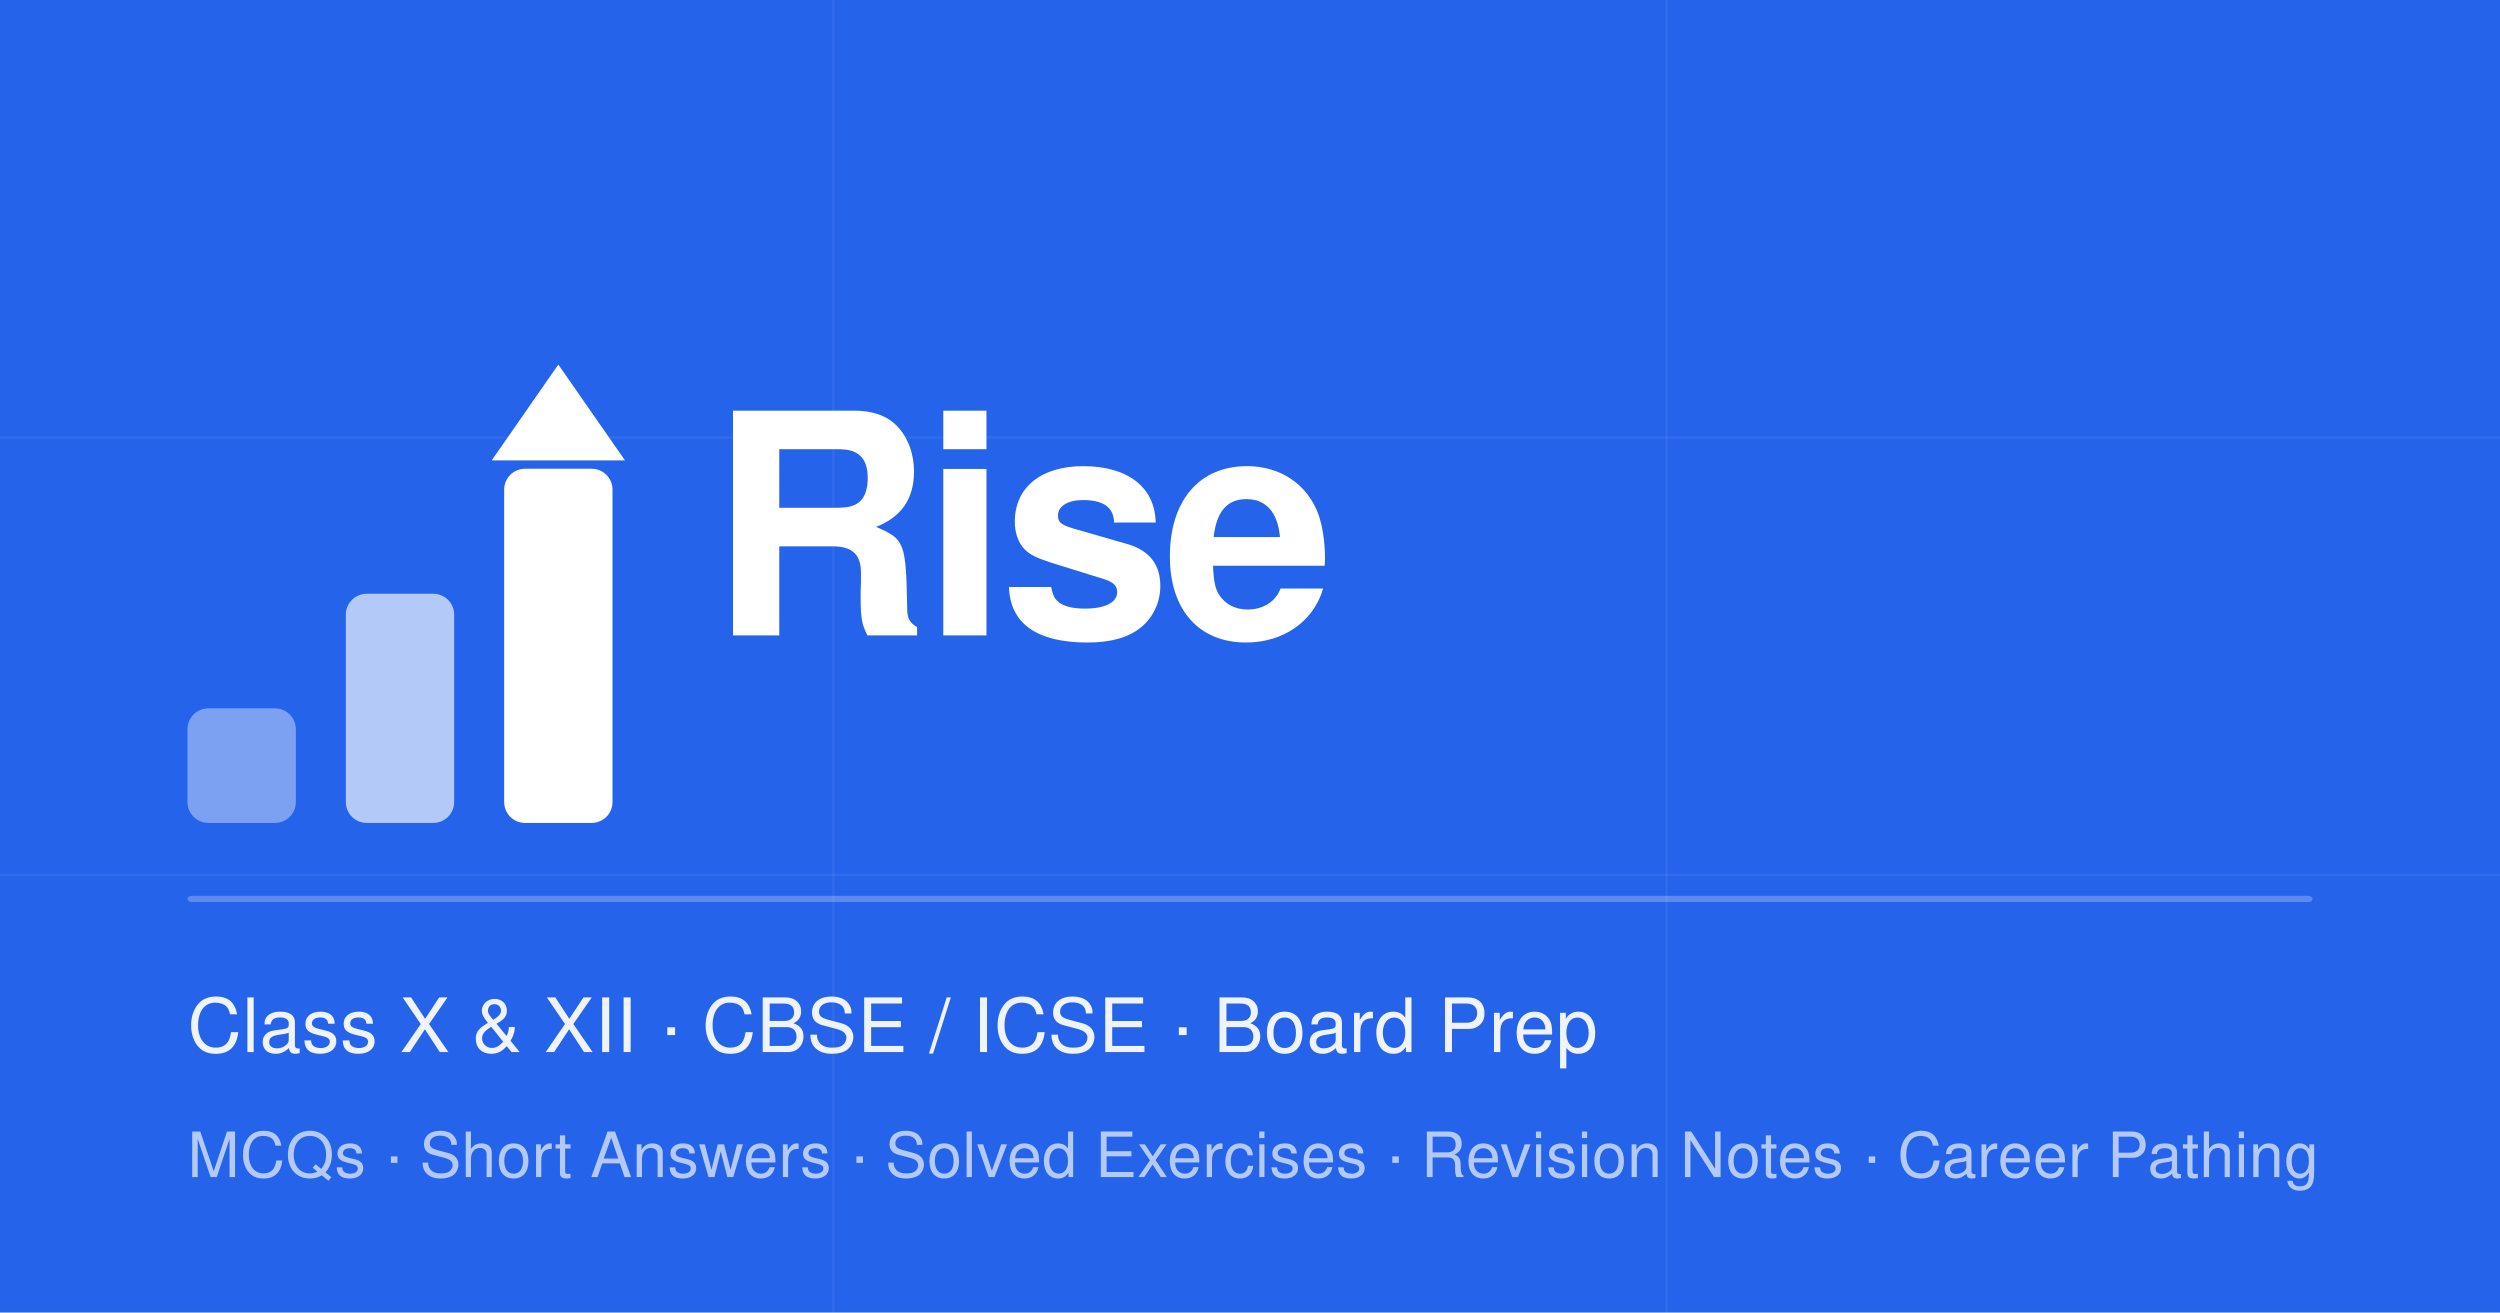
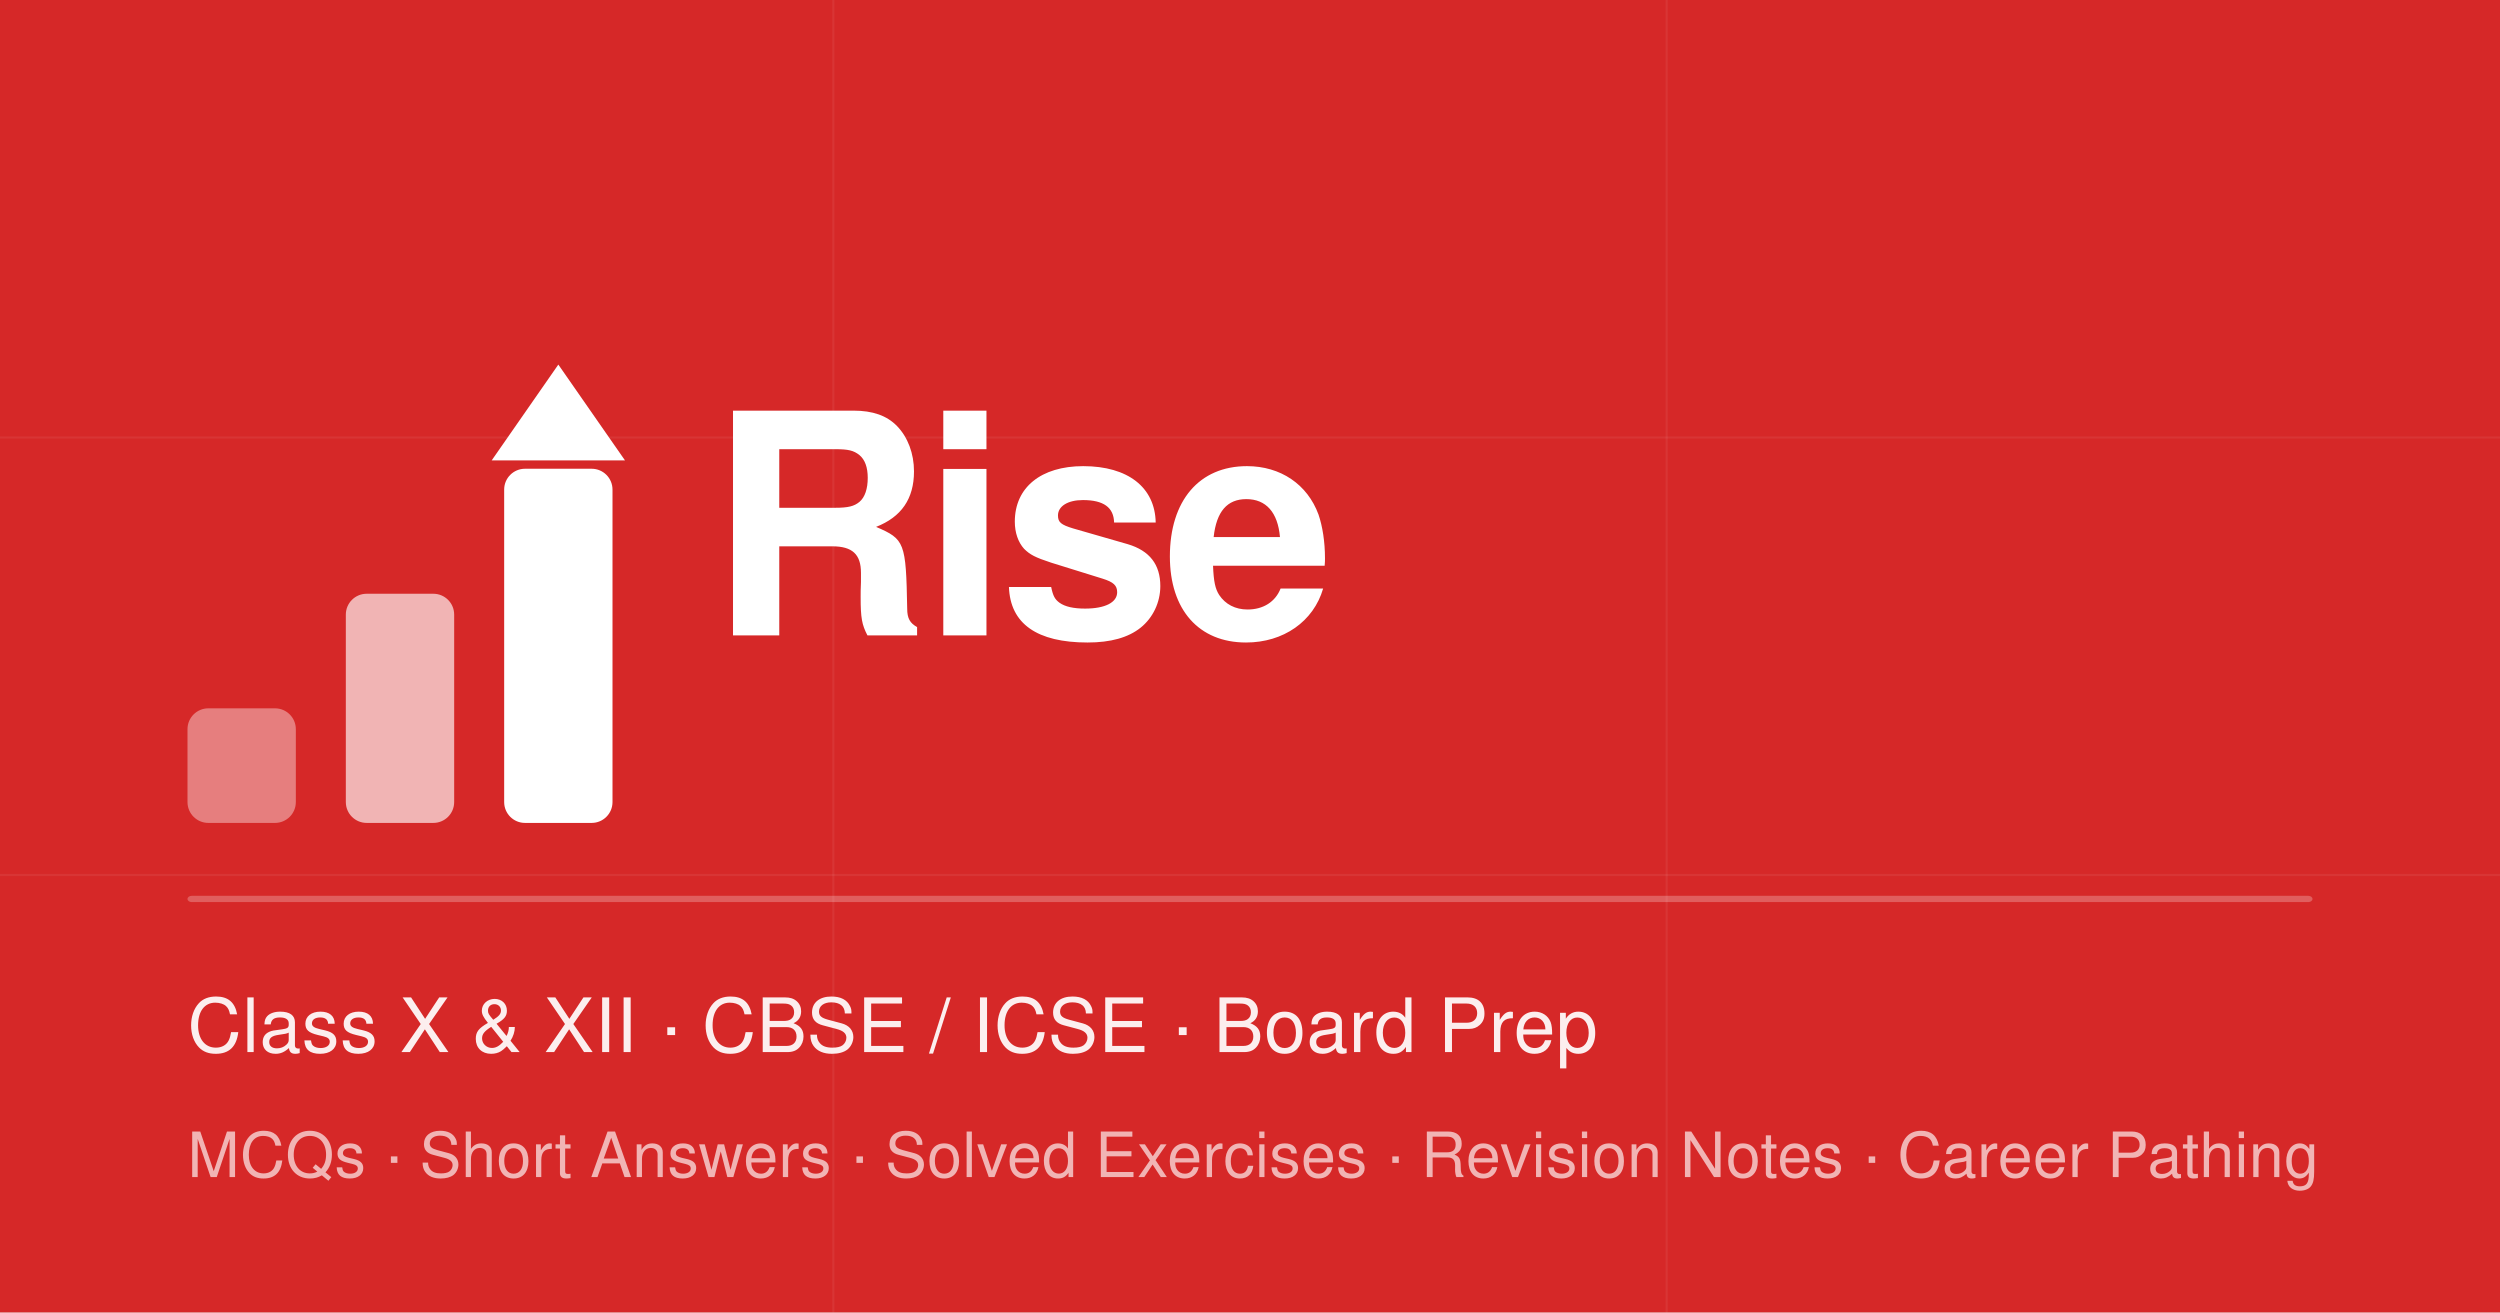
<svg xmlns="http://www.w3.org/2000/svg" viewBox="0 0 1200 630" width="1200" height="630">
-   <rect width="1200" height="630" fill="#2563eb" />
+   <rect width="1200" height="630" fill="#d62828" />
  <line x1="0" y1="210" x2="1200" y2="210" stroke="rgba(255,255,255,0.06)" stroke-width="1" />
  <line x1="0" y1="420" x2="1200" y2="420" stroke="rgba(255,255,255,0.06)" stroke-width="1" />
  <line x1="400" y1="0" x2="400" y2="630" stroke="rgba(255,255,255,0.06)" stroke-width="1" />
  <line x1="800" y1="0" x2="800" y2="630" stroke="rgba(255,255,255,0.06)" stroke-width="1" />
  <g transform="translate(90, 175)">
    <rect x="0" y="165" width="52" height="55" rx="10" fill="rgba(255,255,255,0.40)" />
    <rect x="76" y="110" width="52" height="110" rx="10" fill="rgba(255,255,255,0.65)" />
    <rect x="152" y="50" width="52" height="170" rx="10" fill="#ffffff" />
    <polygon points="178,0 210,46 146,46" fill="#ffffff" />
  </g>
  <text x="340" y="305" font-family="'Helvetica Neue', Helvetica, Arial, sans-serif" font-size="148" font-weight="800" fill="#ffffff" letter-spacing="-4">Rise</text>
  <rect x="90" y="430" width="1020" height="3" rx="2" fill="rgba(255,255,255,0.25)" />
  <text x="90" y="505" font-family="'Helvetica Neue', Helvetica, Arial, sans-serif" font-size="36" font-weight="500" fill="rgba(255,255,255,0.92)" letter-spacing="0.3">
    Class X &amp; XII · CBSE / ICSE · Board Prep
  </text>
  <text x="90" y="565" font-family="'Helvetica Neue', Helvetica, Arial, sans-serif" font-size="30" font-weight="400" fill="rgba(255,255,255,0.65)" letter-spacing="0.2">
    MCQs · Short Answers · Solved Exercises · Revision Notes · Career Pathing
  </text>
</svg>
